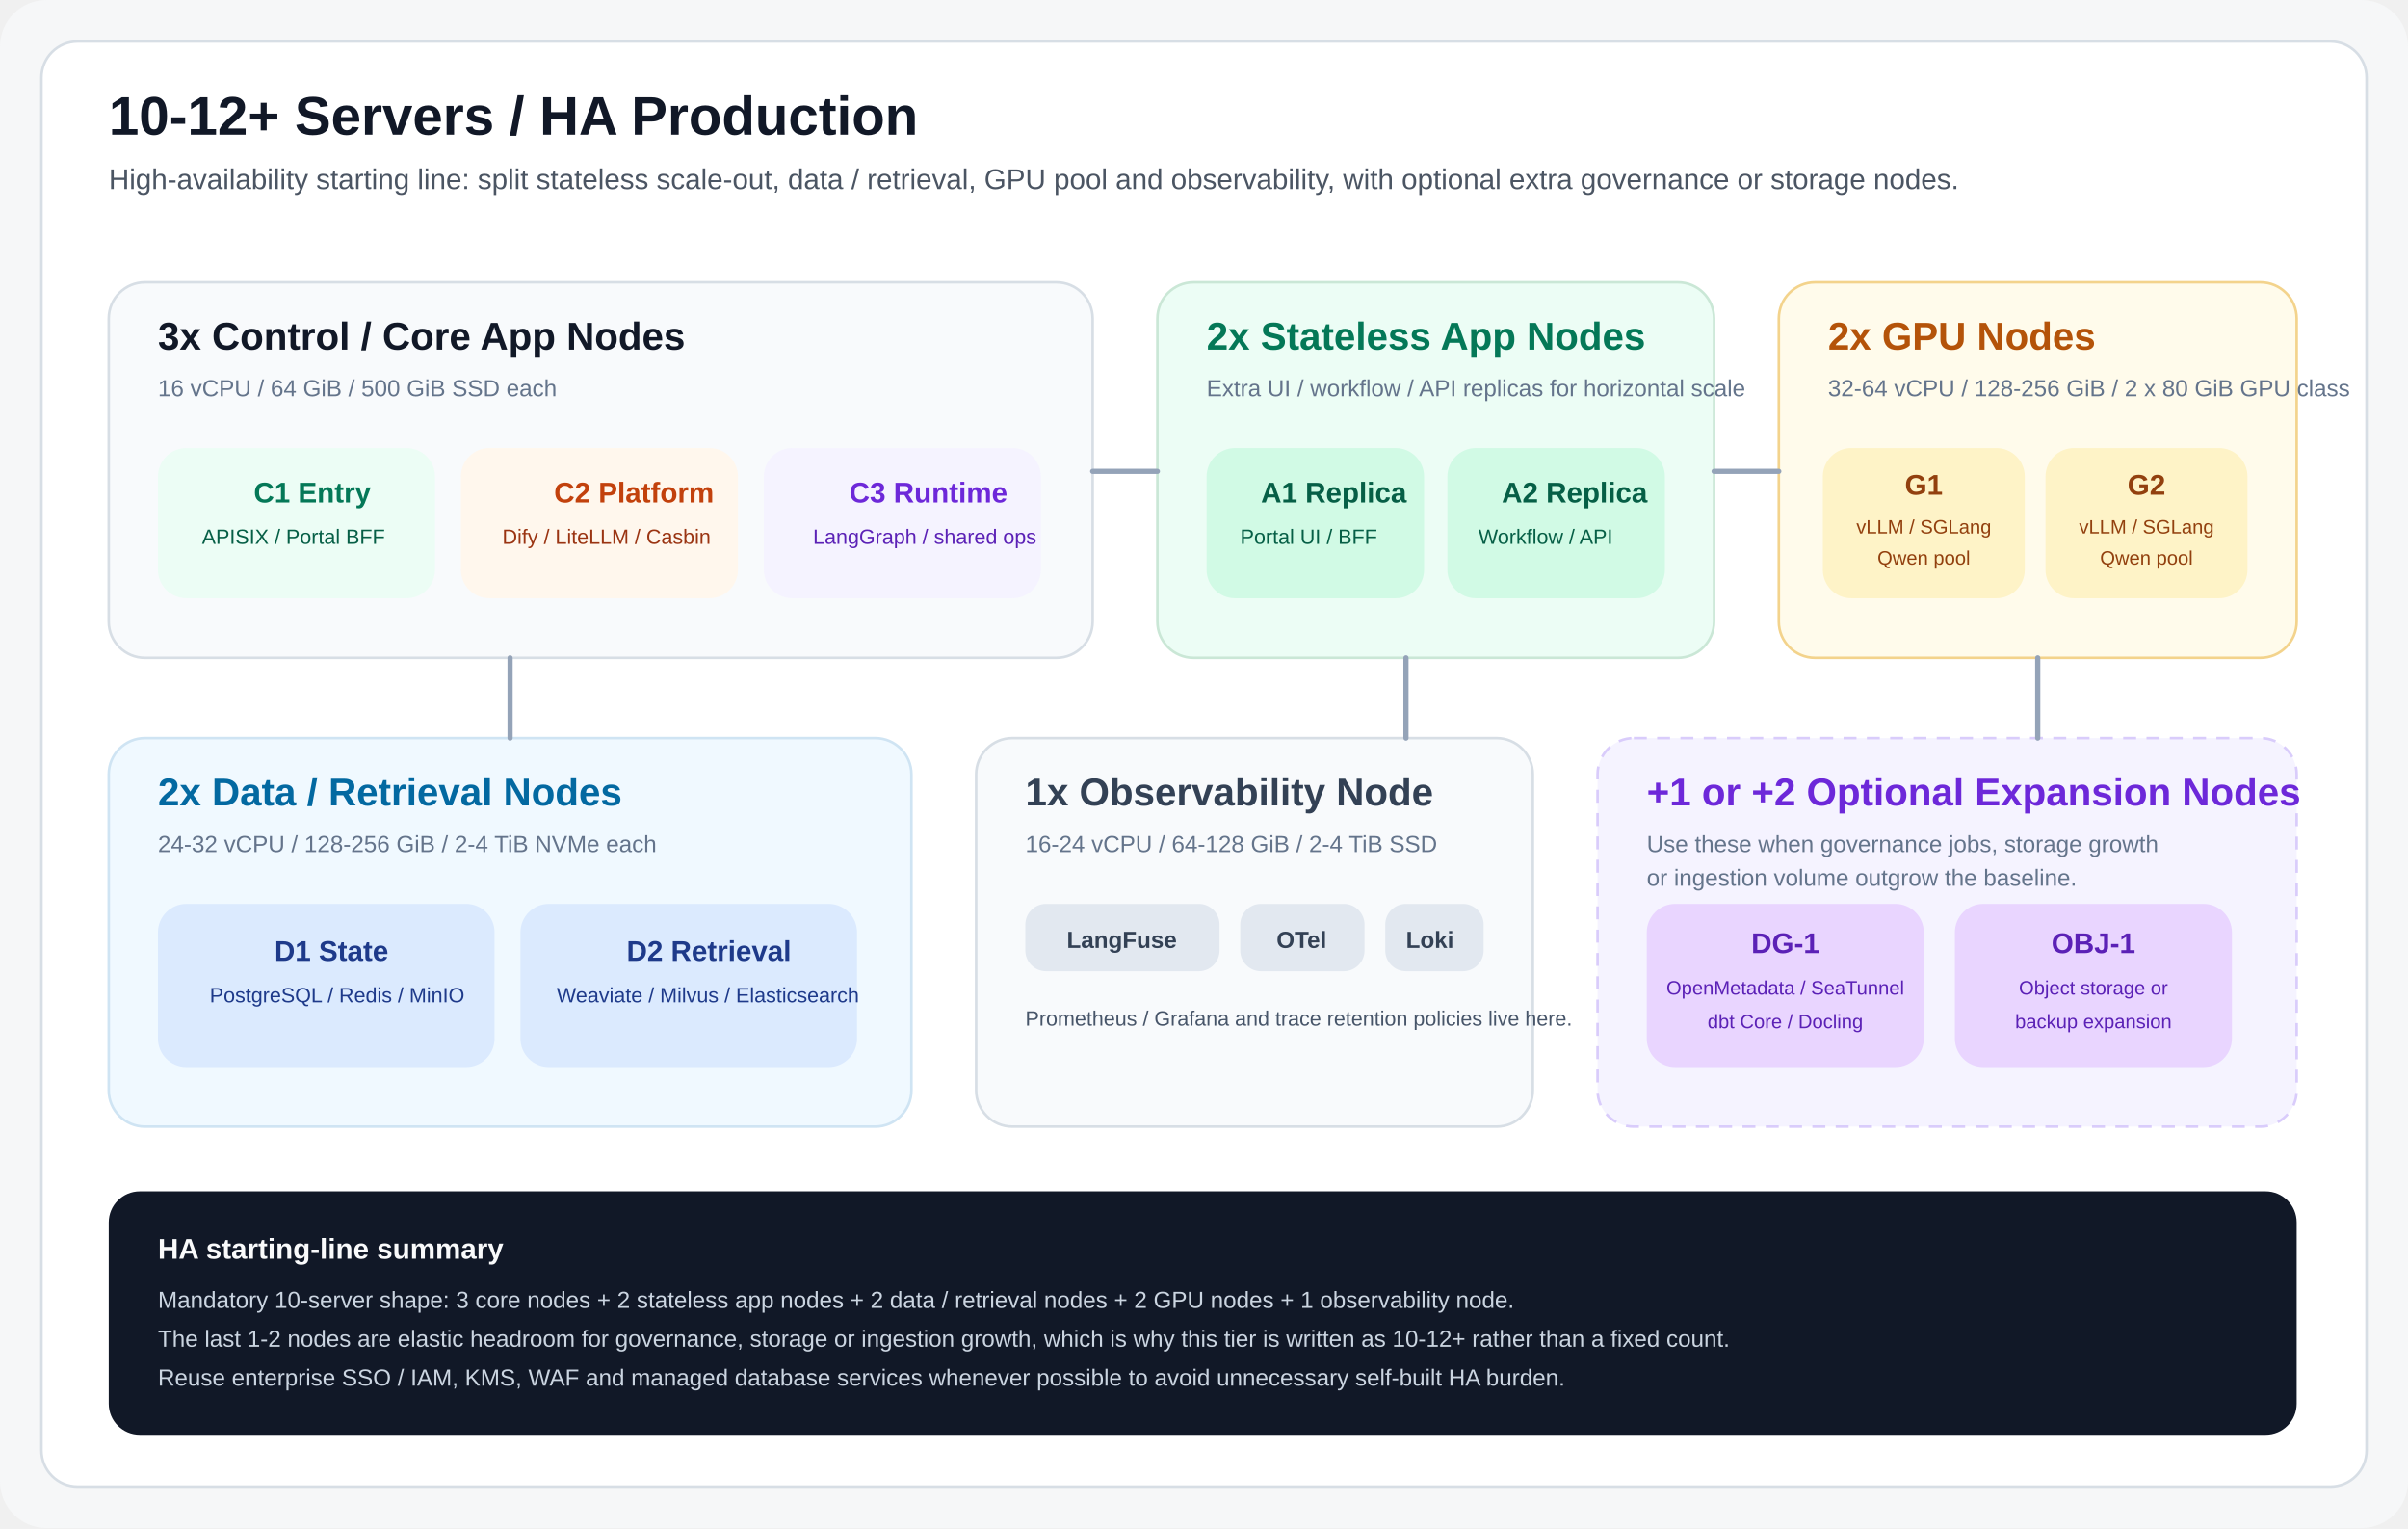
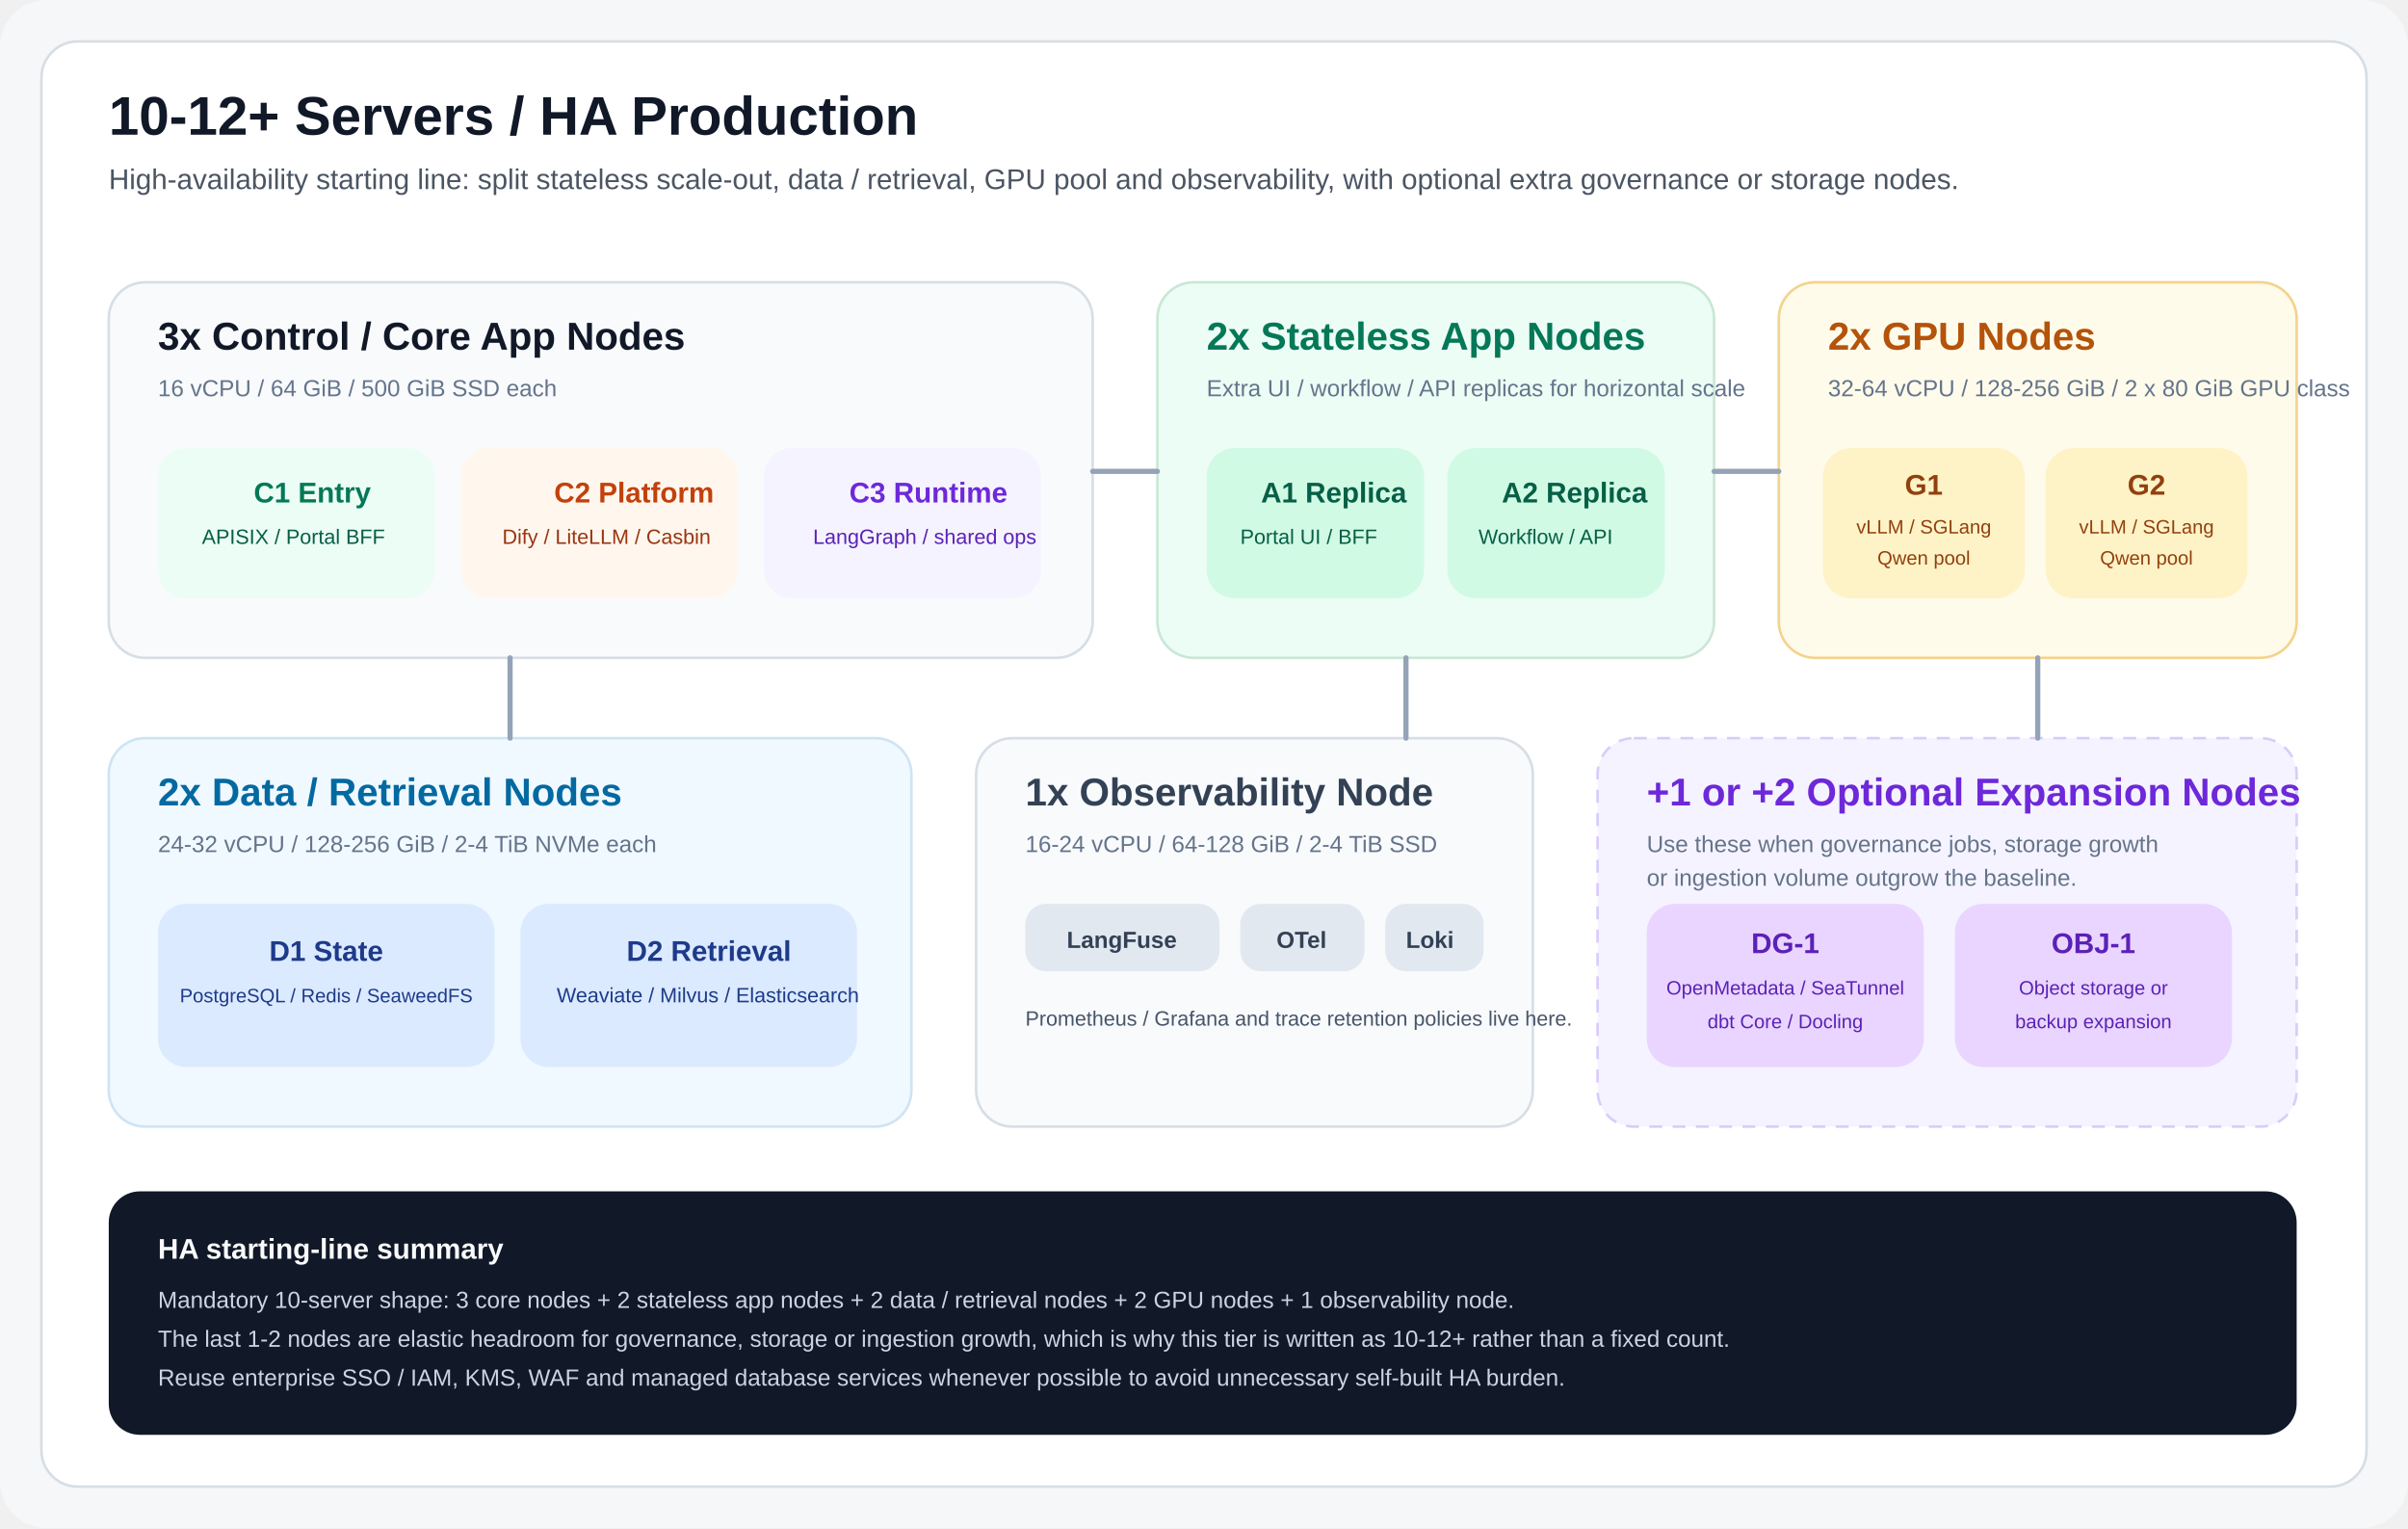
<svg xmlns="http://www.w3.org/2000/svg" width="1860" height="1180" viewBox="0 0 1860 1180" fill="none">
  <rect width="1860" height="1180" rx="36" fill="#F6F7F8" />
  <rect x="32" y="32" width="1796" height="1116" rx="28" fill="#FFFFFF" stroke="#D7DEE5" stroke-width="2" />
  <text x="84" y="104" fill="#111827" font-size="42" font-family="IBM Plex Sans, Arial, sans-serif" font-weight="700">10-12+ Servers / HA Production</text>
  <text x="84" y="146" fill="#4B5563" font-size="22" font-family="IBM Plex Sans, Arial, sans-serif">High-availability starting line: split stateless scale-out, data / retrieval, GPU pool and observability, with optional extra governance or storage nodes.</text>
  <g font-family="IBM Plex Sans, Arial, sans-serif">
    <rect x="84" y="218" width="760" height="290" rx="28" fill="#F8FAFC" stroke="#D7DEE5" stroke-width="2" />
    <text x="122" y="270" fill="#111827" font-size="30" font-weight="700">3x Control / Core App Nodes</text>
    <text x="122" y="306" fill="#64748B" font-size="18">16 vCPU / 64 GiB / 500 GiB SSD each</text>
    <rect x="122" y="346" width="214" height="116" rx="22" fill="#ECFDF5" />
    <rect x="356" y="346" width="214" height="116" rx="22" fill="#FFF7ED" />
    <rect x="590" y="346" width="214" height="116" rx="22" fill="#F5F3FF" />
    <text x="196" y="388" fill="#047857" font-size="22" font-weight="700">C1 Entry</text>
    <text x="156" y="420" fill="#065F46" font-size="16">APISIX / Portal BFF</text>
    <text x="428" y="388" fill="#C2410C" font-size="22" font-weight="700">C2 Platform</text>
    <text x="388" y="420" fill="#9A3412" font-size="16">Dify / LiteLLM / Casbin</text>
    <text x="656" y="388" fill="#6D28D9" font-size="22" font-weight="700">C3 Runtime</text>
    <text x="628" y="420" fill="#5B21B6" font-size="16">LangGraph / shared ops</text>
    <rect x="894" y="218" width="430" height="290" rx="28" fill="#ECFDF5" stroke="#CAE7D6" stroke-width="2" />
    <text x="932" y="270" fill="#047857" font-size="30" font-weight="700">2x Stateless App Nodes</text>
    <text x="932" y="306" fill="#64748B" font-size="18">Extra UI / workflow / API replicas for horizontal scale</text>
    <rect x="932" y="346" width="168" height="116" rx="22" fill="#D1FAE5" />
    <rect x="1118" y="346" width="168" height="116" rx="22" fill="#D1FAE5" />
    <text x="974" y="388" fill="#065F46" font-size="22" font-weight="700">A1 Replica</text>
    <text x="958" y="420" fill="#065F46" font-size="16">Portal UI / BFF</text>
    <text x="1160" y="388" fill="#065F46" font-size="22" font-weight="700">A2 Replica</text>
    <text x="1142" y="420" fill="#065F46" font-size="16">Workflow / API</text>
    <rect x="1374" y="218" width="400" height="290" rx="28" fill="#FFFBEB" stroke="#F3D38C" stroke-width="2" />
    <text x="1412" y="270" fill="#B45309" font-size="30" font-weight="700">2x GPU Nodes</text>
    <text x="1412" y="306" fill="#64748B" font-size="18">32-64 vCPU / 128-256 GiB / 2 x 80 GiB GPU class</text>
    <rect x="1408" y="346" width="156" height="116" rx="22" fill="#FEF3C7" />
    <rect x="1580" y="346" width="156" height="116" rx="22" fill="#FEF3C7" />
    <text x="1486" y="382" text-anchor="middle" fill="#92400E" font-size="22" font-weight="700">G1</text>
    <text x="1486" y="412" text-anchor="middle" fill="#92400E" font-size="15">vLLM / SGLang</text>
    <text x="1486" y="436" text-anchor="middle" fill="#92400E" font-size="15">Qwen pool</text>
    <text x="1658" y="382" text-anchor="middle" fill="#92400E" font-size="22" font-weight="700">G2</text>
    <text x="1658" y="412" text-anchor="middle" fill="#92400E" font-size="15">vLLM / SGLang</text>
    <text x="1658" y="436" text-anchor="middle" fill="#92400E" font-size="15">Qwen pool</text>
    <rect x="84" y="570" width="620" height="300" rx="28" fill="#F0F9FF" stroke="#CFE4F3" stroke-width="2" />
    <text x="122" y="622" fill="#0369A1" font-size="30" font-weight="700">2x Data / Retrieval Nodes</text>
    <text x="122" y="658" fill="#64748B" font-size="18">24-32 vCPU / 128-256 GiB / 2-4 TiB NVMe each</text>
    <rect x="122" y="698" width="260" height="126" rx="22" fill="#DBEAFE" />
    <rect x="402" y="698" width="260" height="126" rx="22" fill="#DBEAFE" />
-     <text x="212" y="742" fill="#1E3A8A" font-size="22" font-weight="700">D1 State</text>
-     <text x="162" y="774" fill="#1E3A8A" font-size="16">PostgreSQL / Redis / MinIO</text>
+     <text x="252" y="742" text-anchor="middle" fill="#1E3A8A" font-size="22" font-weight="700">D1 State</text>
+     <text x="252" y="774" text-anchor="middle" fill="#1E3A8A" font-size="15">PostgreSQL / Redis / SeaweedFS</text>
    <text x="484" y="742" fill="#1E3A8A" font-size="22" font-weight="700">D2 Retrieval</text>
    <text x="430" y="774" fill="#1E3A8A" font-size="16">Weaviate / Milvus / Elasticsearch</text>
    <rect x="754" y="570" width="430" height="300" rx="28" fill="#F8FAFC" stroke="#D7DEE5" stroke-width="2" />
    <text x="792" y="622" fill="#334155" font-size="30" font-weight="700">1x Observability Node</text>
    <text x="792" y="658" fill="#64748B" font-size="18">16-24 vCPU / 64-128 GiB / 2-4 TiB SSD</text>
    <rect x="792" y="698" width="150" height="52" rx="16" fill="#E2E8F0" />
    <rect x="958" y="698" width="96" height="52" rx="16" fill="#E2E8F0" />
    <rect x="1070" y="698" width="76" height="52" rx="16" fill="#E2E8F0" />
    <text x="824" y="732" fill="#334155" font-size="18" font-weight="700">LangFuse</text>
    <text x="986" y="732" fill="#334155" font-size="18" font-weight="700">OTel</text>
    <text x="1086" y="732" fill="#334155" font-size="18" font-weight="700">Loki</text>
    <text x="792" y="792" fill="#475569" font-size="16">Prometheus / Grafana and trace retention policies live here.</text>
    <rect x="1234" y="570" width="540" height="300" rx="28" fill="#F5F3FF" stroke="#D9CCFB" stroke-width="2" stroke-dasharray="10 8" />
    <text x="1272" y="622" fill="#6D28D9" font-size="30" font-weight="700">+1 or +2 Optional Expansion Nodes</text>
    <text x="1272" y="658" fill="#64748B" font-size="18">Use these when governance jobs, storage growth</text>
    <text x="1272" y="684" fill="#64748B" font-size="18">or ingestion volume outgrow the baseline.</text>
    <rect x="1272" y="698" width="214" height="126" rx="22" fill="#E9D5FF" />
    <rect x="1510" y="698" width="214" height="126" rx="22" fill="#E9D5FF" />
    <text x="1379" y="736" text-anchor="middle" fill="#5B21B6" font-size="22" font-weight="700">DG-1</text>
    <text x="1379" y="768" text-anchor="middle" fill="#5B21B6" font-size="15">OpenMetadata / SeaTunnel</text>
    <text x="1379" y="794" text-anchor="middle" fill="#5B21B6" font-size="15">dbt Core / Docling</text>
    <text x="1617" y="736" text-anchor="middle" fill="#5B21B6" font-size="22" font-weight="700">OBJ-1</text>
    <text x="1617" y="768" text-anchor="middle" fill="#5B21B6" font-size="15">Object storage or</text>
    <text x="1617" y="794" text-anchor="middle" fill="#5B21B6" font-size="15">backup expansion</text>
    <path d="M844 364H894" stroke="#94A3B8" stroke-width="4" stroke-linecap="round" />
    <path d="M1324 364H1374" stroke="#94A3B8" stroke-width="4" stroke-linecap="round" />
    <path d="M394 508V570" stroke="#94A3B8" stroke-width="4" stroke-linecap="round" />
    <path d="M1086 508V570" stroke="#94A3B8" stroke-width="4" stroke-linecap="round" />
    <path d="M1574 508V570" stroke="#94A3B8" stroke-width="4" stroke-linecap="round" />
    <rect x="84" y="920" width="1690" height="188" rx="24" fill="#111827" />
    <text x="122" y="972" fill="#F9FAFB" font-size="22" font-weight="700">HA starting-line summary</text>
    <text x="122" y="1010" fill="#CBD5E1" font-size="18">Mandatory 10-server shape: 3 core nodes + 2 stateless app nodes + 2 data / retrieval nodes + 2 GPU nodes + 1 observability node.</text>
    <text x="122" y="1040" fill="#CBD5E1" font-size="18">The last 1-2 nodes are elastic headroom for governance, storage or ingestion growth, which is why this tier is written as 10-12+ rather than a fixed count.</text>
    <text x="122" y="1070" fill="#CBD5E1" font-size="18">Reuse enterprise SSO / IAM, KMS, WAF and managed database services whenever possible to avoid unnecessary self-built HA burden.</text>
  </g>
</svg>
